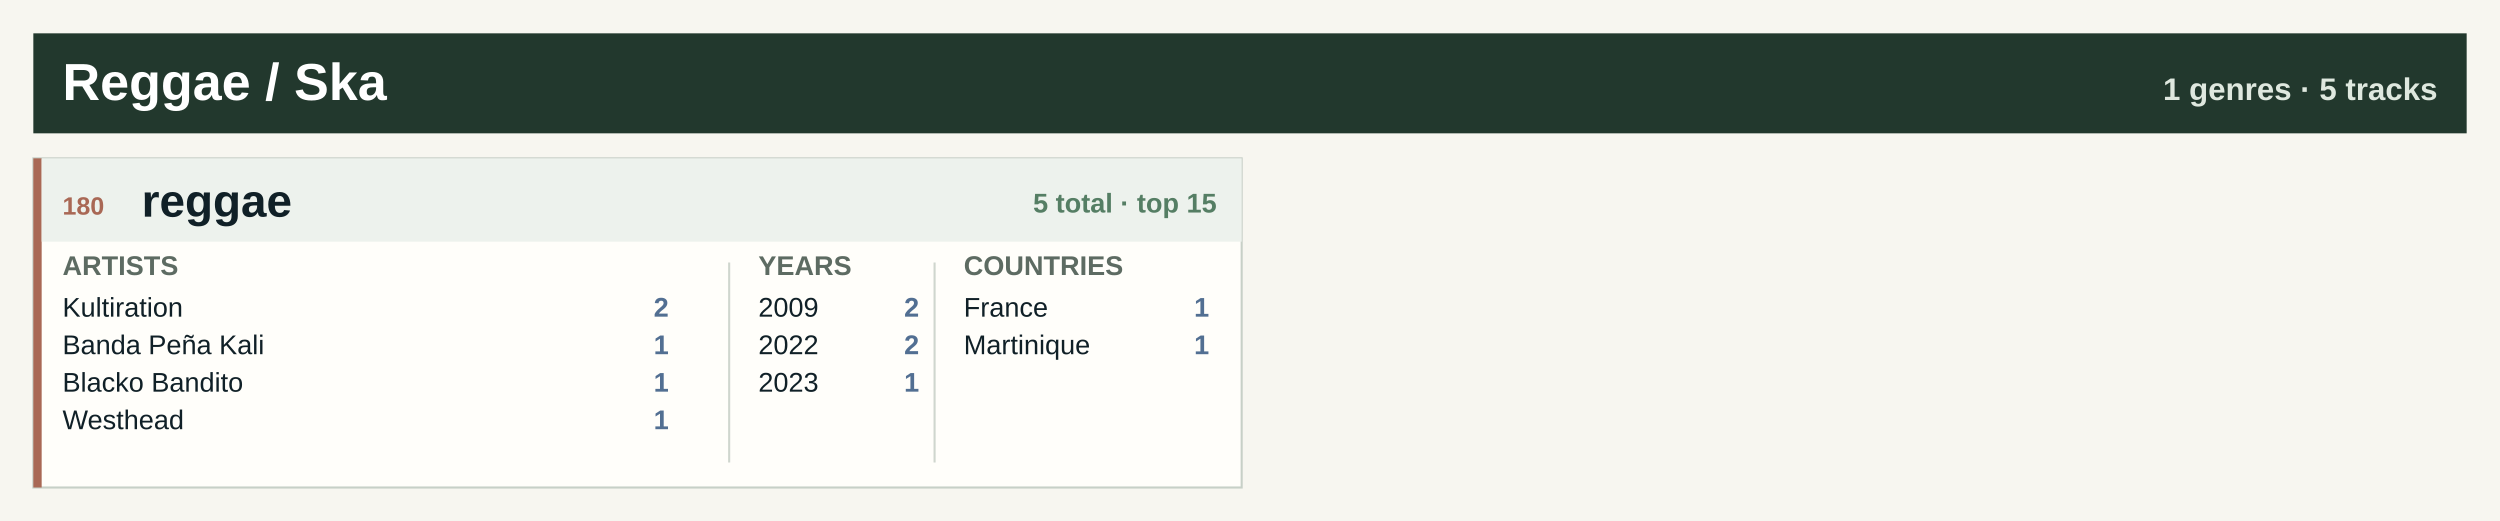
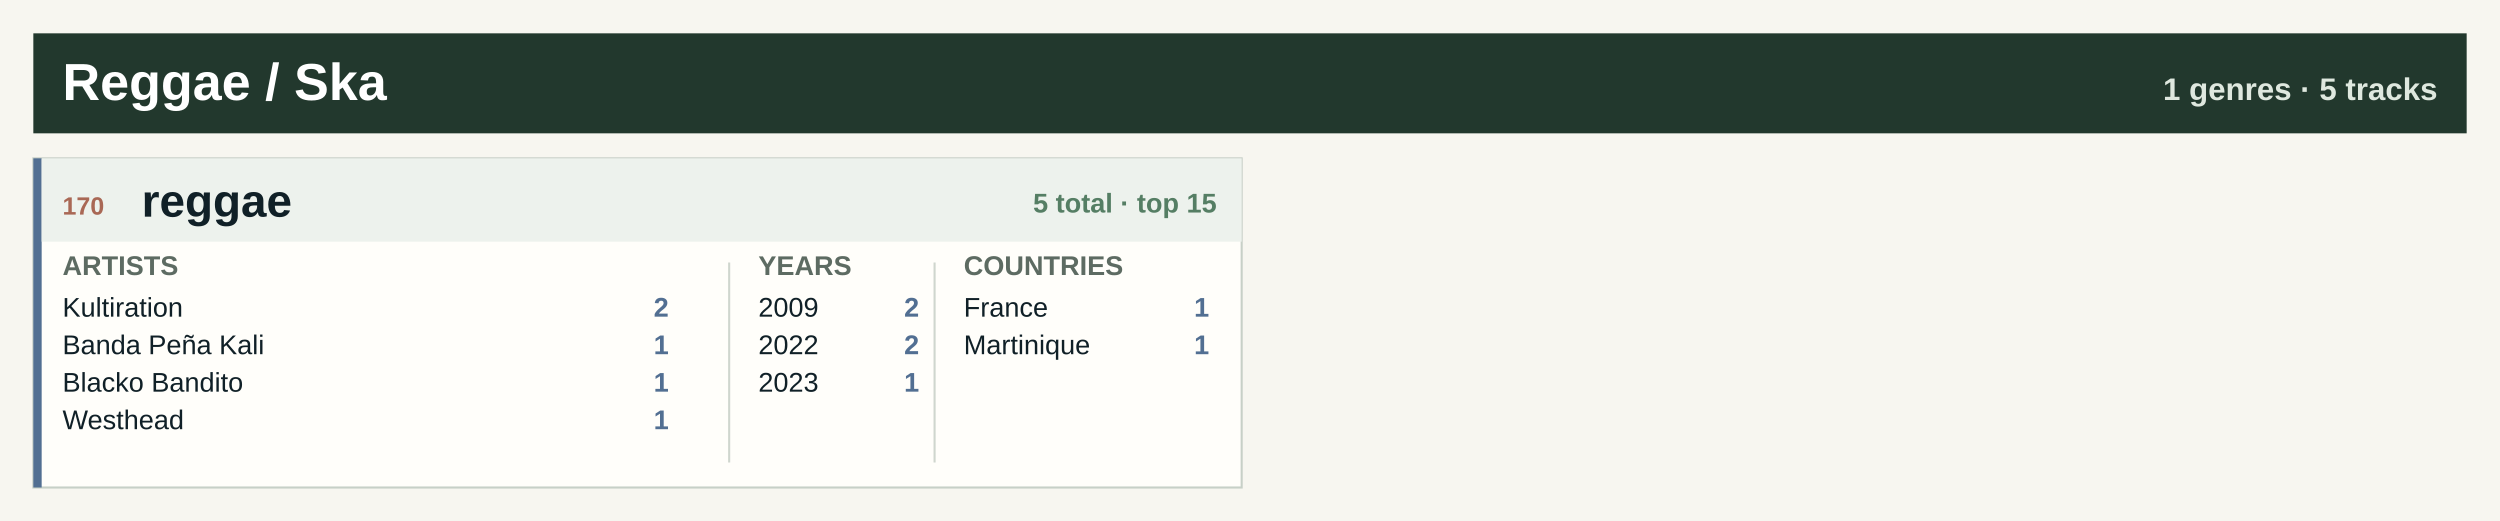
<svg xmlns="http://www.w3.org/2000/svg" width="1200" height="250" viewBox="0 0 1200 250" role="img" aria-label="Reggae / Ska genre atlas">
  <rect width="1200" height="250" fill="#f7f6f0" />
  <rect x="16" y="16" width="1168" height="48" fill="#22382d" />
  <text x="30.0" y="48.0" font-family="Segoe UI, Arial, sans-serif" font-size="25" font-weight="800" fill="#ffffff" text-anchor="start">Reggae / Ska</text>
  <text x="1170.0" y="48.0" font-family="Segoe UI, Arial, sans-serif" font-size="15" font-weight="800" fill="#dfe8df" text-anchor="end">1 genres · 5 tracks</text>
  <rect x="16.0" y="76.0" width="580.0" height="158" fill="#fffefa" stroke="#c7d0c7" />
-   <rect x="16.0" y="76.0" width="4" height="158" fill="#a96855" />
+   <rect x="16.0" y="76.0" width="4" height="158" fill="#526f92" />
  <rect x="20.0" y="76.0" width="576.0" height="40" fill="#edf2ed" />
-   <text x="30.0" y="103.0" font-family="Segoe UI, Arial, sans-serif" font-size="12" font-weight="800" fill="#a96855" text-anchor="start">180</text>
+   <text x="30.0" y="103.0" font-family="Segoe UI, Arial, sans-serif" font-size="12" font-weight="800" fill="#a96855" text-anchor="start">170</text>
  <text x="68.0" y="104.0" font-family="Segoe UI, Arial, sans-serif" font-size="22" font-weight="800" fill="#102027" text-anchor="start">reggae</text>
  <text x="584.0" y="102.0" font-family="Segoe UI, Arial, sans-serif" font-size="13" font-weight="800" fill="#557e64" text-anchor="end">5 total · top 15</text>
  <text x="30.0" y="132.0" font-family="Segoe UI, Arial, sans-serif" font-size="13" font-weight="800" fill="#5d6b62" text-anchor="start">ARTISTS</text>
  <text x="364.0" y="132.0" font-family="Segoe UI, Arial, sans-serif" font-size="13" font-weight="800" fill="#5d6b62" text-anchor="start">YEARS</text>
  <text x="462.6" y="132.0" font-family="Segoe UI, Arial, sans-serif" font-size="13" font-weight="800" fill="#5d6b62" text-anchor="start">COUNTRIES</text>
  <line x1="350.0" y1="126.0" x2="350.0" y2="222.0" stroke="#cfd6ce" />
  <line x1="448.6" y1="126.0" x2="448.6" y2="222.0" stroke="#cfd6ce" />
  <text x="30.0" y="152.0" font-family="Segoe UI, Arial, sans-serif" font-size="13" font-weight="400" fill="#102027" text-anchor="start">Kultiration</text>
  <text x="321.0" y="152.0" font-family="Segoe UI, Arial, sans-serif" font-size="13" font-weight="800" fill="#526f92" text-anchor="end">2</text>
  <text x="30.0" y="170.0" font-family="Segoe UI, Arial, sans-serif" font-size="13" font-weight="400" fill="#102027" text-anchor="start">Banda Peña Kali</text>
  <text x="321.0" y="170.0" font-family="Segoe UI, Arial, sans-serif" font-size="13" font-weight="800" fill="#526f92" text-anchor="end">1</text>
  <text x="30.0" y="188.0" font-family="Segoe UI, Arial, sans-serif" font-size="13" font-weight="400" fill="#102027" text-anchor="start">Blacko Bandito</text>
  <text x="321.0" y="188.0" font-family="Segoe UI, Arial, sans-serif" font-size="13" font-weight="800" fill="#526f92" text-anchor="end">1</text>
  <text x="30.0" y="206.0" font-family="Segoe UI, Arial, sans-serif" font-size="13" font-weight="400" fill="#102027" text-anchor="start">Westhead</text>
  <text x="321.0" y="206.0" font-family="Segoe UI, Arial, sans-serif" font-size="13" font-weight="800" fill="#526f92" text-anchor="end">1</text>
  <text x="364.0" y="152.0" font-family="Segoe UI, Arial, sans-serif" font-size="13" font-weight="400" fill="#102027" text-anchor="start">2009</text>
  <text x="441.2" y="152.0" font-family="Segoe UI, Arial, sans-serif" font-size="13" font-weight="800" fill="#526f92" text-anchor="end">2</text>
  <text x="364.0" y="170.0" font-family="Segoe UI, Arial, sans-serif" font-size="13" font-weight="400" fill="#102027" text-anchor="start">2022</text>
  <text x="441.2" y="170.0" font-family="Segoe UI, Arial, sans-serif" font-size="13" font-weight="800" fill="#526f92" text-anchor="end">2</text>
  <text x="364.0" y="188.0" font-family="Segoe UI, Arial, sans-serif" font-size="13" font-weight="400" fill="#102027" text-anchor="start">2023</text>
  <text x="441.2" y="188.0" font-family="Segoe UI, Arial, sans-serif" font-size="13" font-weight="800" fill="#526f92" text-anchor="end">1</text>
  <text x="462.6" y="152.0" font-family="Segoe UI, Arial, sans-serif" font-size="13" font-weight="400" fill="#102027" text-anchor="start">France</text>
  <text x="580.4" y="152.0" font-family="Segoe UI, Arial, sans-serif" font-size="13" font-weight="800" fill="#526f92" text-anchor="end">1</text>
  <text x="462.6" y="170.0" font-family="Segoe UI, Arial, sans-serif" font-size="13" font-weight="400" fill="#102027" text-anchor="start">Martinique</text>
  <text x="580.4" y="170.0" font-family="Segoe UI, Arial, sans-serif" font-size="13" font-weight="800" fill="#526f92" text-anchor="end">1</text>
</svg>
